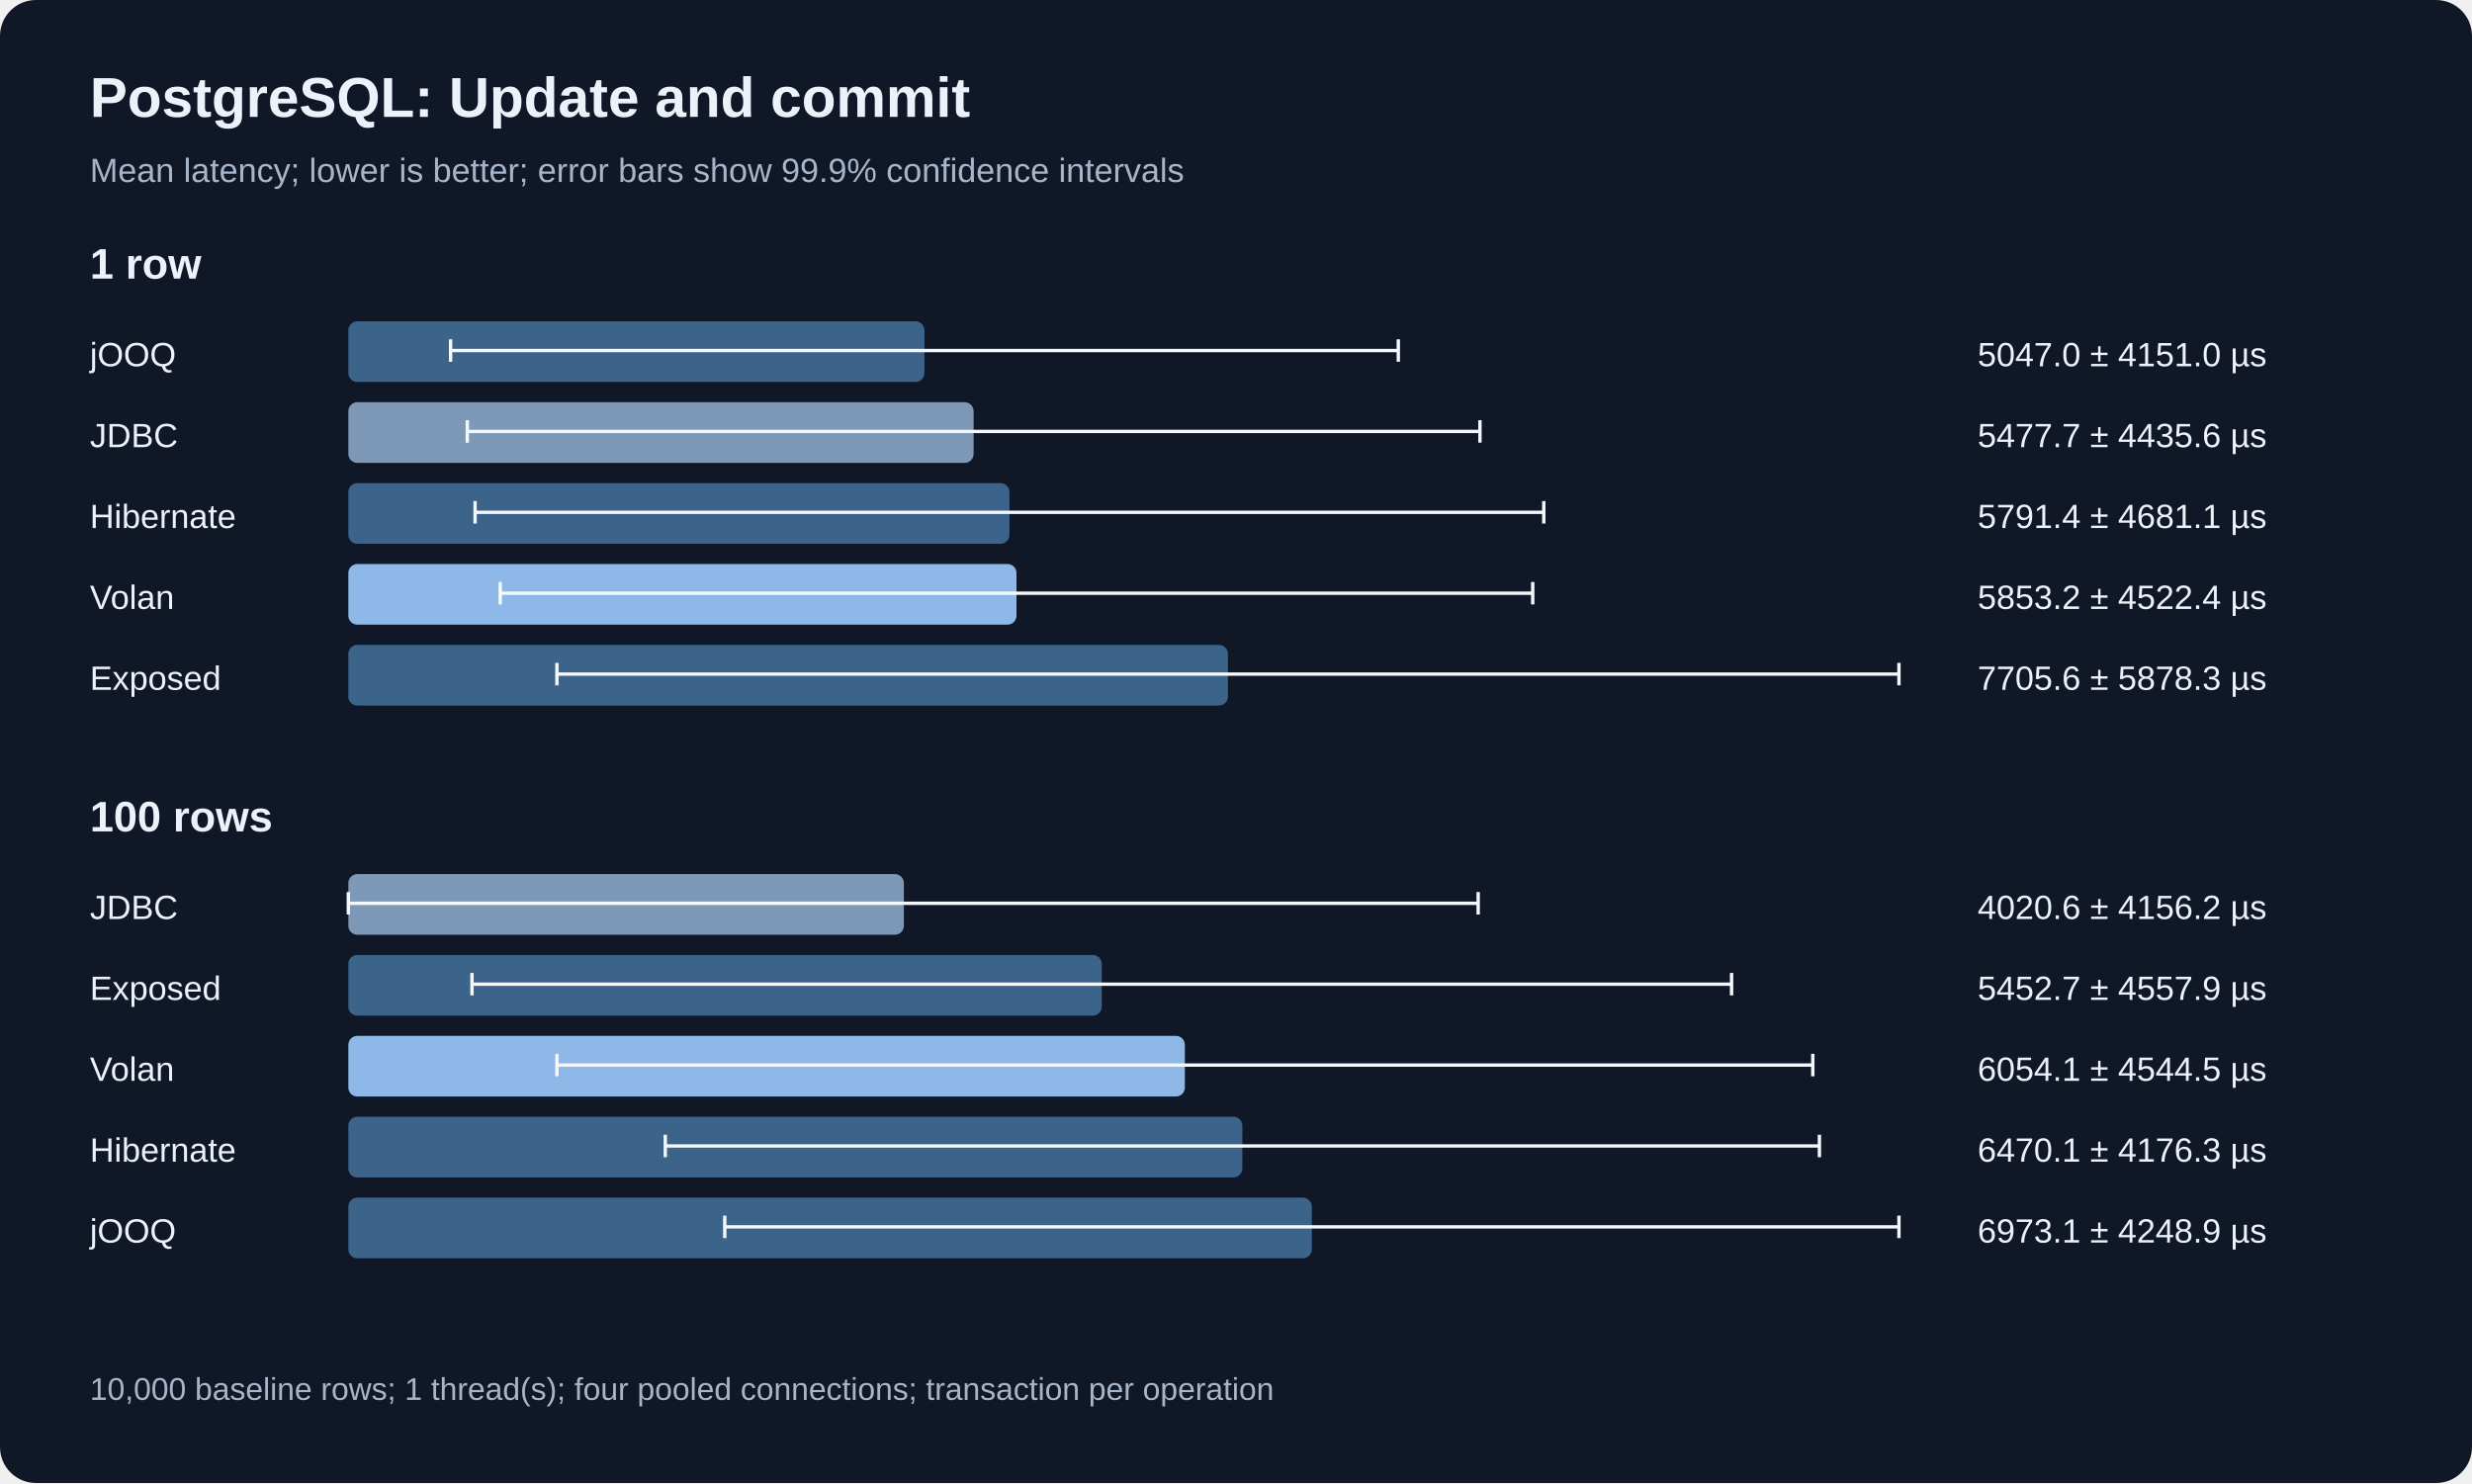
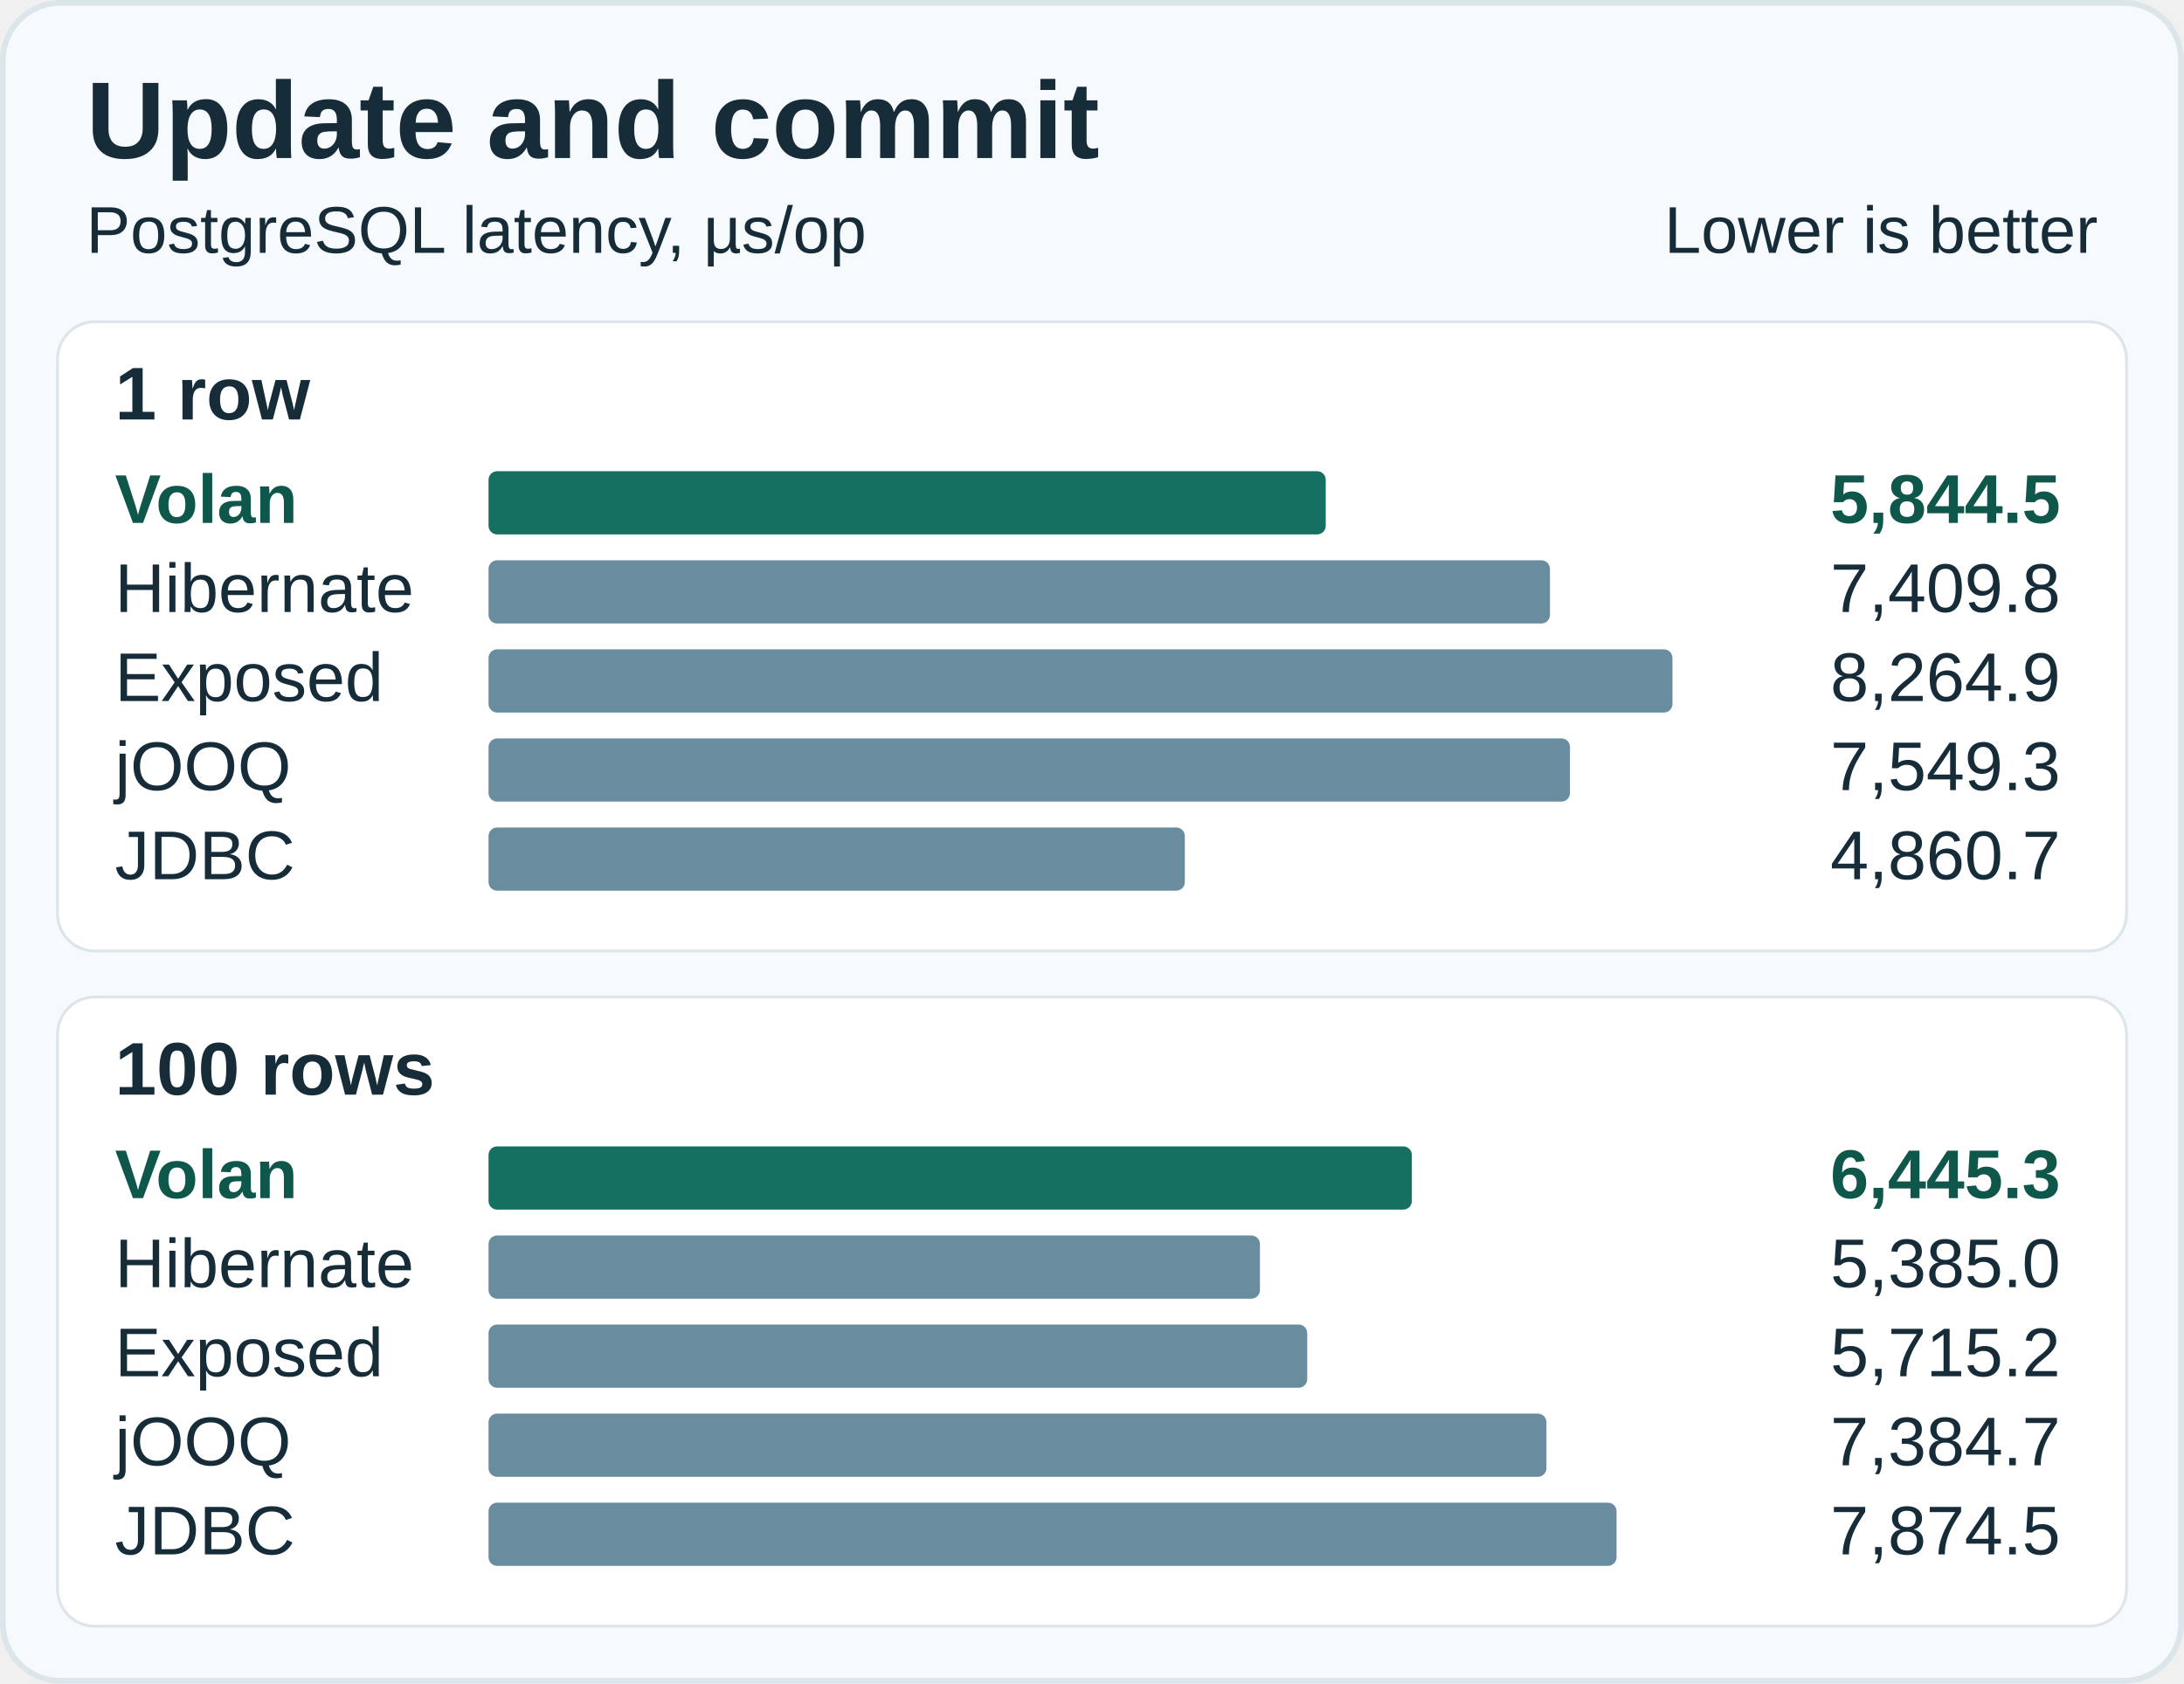
- <svg xmlns="http://www.w3.org/2000/svg" width="1100" height="660" viewBox="0 0 1100 660" role="img" aria-labelledby="title desc">
-   <rect width="1100" height="660" rx="16" fill="#101827" />
-   <g font-family="Segoe UI,Arial,sans-serif" fill="#edf2fa">
-     <text x="40" y="52" font-size="25" font-weight="700">PostgreSQL: Update and commit</text>
-     <text x="40" y="81" font-size="15" fill="#a7b5ca">Mean latency; lower is better; error bars show 99.9% confidence intervals</text>
-     <text x="40" y="124" font-size="19" font-weight="600">1 row</text>
-     <text x="40" y="163" font-size="15">jOOQ</text>
-     <rect x="155" y="143" width="256.37" height="27" rx="4" fill="#3c638a" />
-     <path d="M 200.51,156 H 622.22 M 200.51,151 v 10 M 622.22,151 v 10" stroke="#f4f7fb" stroke-width="1.5" />
-     <text x="880" y="163" font-size="15">5047.0 ± 4151.0 µs</text>
-     <text x="40" y="199" font-size="15">JDBC</text>
-     <rect x="155" y="179" width="278.24" height="27" rx="4" fill="#7e98b7" />
-     <path d="M 207.93,192 H 658.55 M 207.93,187 v 10 M 658.55,187 v 10" stroke="#f4f7fb" stroke-width="1.5" />
-     <text x="880" y="199" font-size="15">5477.7 ± 4435.6 µs</text>
-     <text x="40" y="235" font-size="15">Hibernate</text>
-     <rect x="155" y="215" width="294.18" height="27" rx="4" fill="#3c638a" />
-     <path d="M 211.40,228 H 686.96 M 211.40,223 v 10 M 686.96,223 v 10" stroke="#f4f7fb" stroke-width="1.5" />
-     <text x="880" y="235" font-size="15">5791.4 ± 4681.1 µs</text>
-     <text x="40" y="271" font-size="15">Volan</text>
-     <rect x="155" y="251" width="297.32" height="27" rx="4" fill="#8db8e8" />
-     <path d="M 222.60,264 H 682.04 M 222.60,259 v 10 M 682.04,259 v 10" stroke="#f4f7fb" stroke-width="1.5" />
-     <text x="880" y="271" font-size="15">5853.2 ± 4522.4 µs</text>
-     <text x="40" y="307" font-size="15">Exposed</text>
-     <rect x="155" y="287" width="391.41" height="27" rx="4" fill="#3c638a" />
-     <path d="M 247.82,300 H 845.00 M 247.82,295 v 10 M 845.00,295 v 10" stroke="#f4f7fb" stroke-width="1.5" />
-     <text x="880" y="307" font-size="15">7705.6 ± 5878.3 µs</text>
-     <text x="40" y="370" font-size="19" font-weight="600">100 rows</text>
-     <text x="40" y="409" font-size="15">JDBC</text>
-     <rect x="155" y="389" width="247.21" height="27" rx="4" fill="#7e98b7" />
-     <path d="M 155.00,402 H 657.76 M 155.00,397 v 10 M 657.76,397 v 10" stroke="#f4f7fb" stroke-width="1.5" />
-     <text x="880" y="409" font-size="15">4020.6 ± 4156.2 µs</text>
-     <text x="40" y="445" font-size="15">Exposed</text>
-     <rect x="155" y="425" width="335.27" height="27" rx="4" fill="#3c638a" />
-     <path d="M 210.02,438 H 770.52 M 210.02,433 v 10 M 770.52,433 v 10" stroke="#f4f7fb" stroke-width="1.5" />
-     <text x="880" y="445" font-size="15">5452.7 ± 4557.9 µs</text>
-     <text x="40" y="481" font-size="15">Volan</text>
-     <rect x="155" y="461" width="372.25" height="27" rx="4" fill="#8db8e8" />
-     <path d="M 247.82,474 H 806.67 M 247.82,469 v 10 M 806.67,469 v 10" stroke="#f4f7fb" stroke-width="1.5" />
-     <text x="880" y="481" font-size="15">6054.1 ± 4544.5 µs</text>
-     <text x="40" y="517" font-size="15">Hibernate</text>
-     <rect x="155" y="497" width="397.83" height="27" rx="4" fill="#3c638a" />
-     <path d="M 296.04,510 H 809.61 M 296.04,505 v 10 M 809.61,505 v 10" stroke="#f4f7fb" stroke-width="1.5" />
-     <text x="880" y="517" font-size="15">6470.1 ± 4176.3 µs</text>
-     <text x="40" y="553" font-size="15">jOOQ</text>
-     <rect x="155" y="533" width="428.75" height="27" rx="4" fill="#3c638a" />
-     <path d="M 322.50,546 H 845.00 M 322.50,541 v 10 M 845.00,541 v 10" stroke="#f4f7fb" stroke-width="1.5" />
-     <text x="880" y="553" font-size="15">6973.1 ± 4248.9 µs</text>
-     <text x="40" y="623" fill="#a7b5ca" font-size="14">10,000 baseline rows; 1 thread(s); four pooled connections; transaction per operation</text>
+ <svg xmlns="http://www.w3.org/2000/svg" width="760" height="586" viewBox="0 0 760 586" role="img" aria-labelledby="title desc">
+   <rect x="1" y="1" width="758" height="584" rx="20" fill="#F7FAFC" stroke="#DCE5EA" stroke-width="2" />
+   <g font-family="Segoe UI,Arial,sans-serif" fill="#162C39">
+     <text x="30" y="55" font-size="38" font-weight="700">Update and commit</text>
+     <text x="30" y="88" font-size="23">PostgreSQL latency, µs/op</text>
+     <text x="730" y="88" font-size="23" text-anchor="end">Lower is better</text>
+     <rect x="20" y="112" width="720" height="219" rx="13" fill="#FFFFFF" stroke="#DCE5EA" />
+     <text x="40" y="146" font-size="26" font-weight="700">1 row</text>
+     <text x="40" y="182" font-size="24" fill="#0E574A" font-weight="700">Volan</text>
+     <rect x="170" y="164" width="291.34" height="22" rx="3" fill="#167061" />
+     <text x="717" y="182" font-size="24" fill="#0E574A" font-weight="700" text-anchor="end">5,844.5</text>
+     <text x="40" y="213" font-size="24" fill="#162C39" font-weight="500">Hibernate</text>
+     <rect x="170" y="195" width="369.37" height="22" rx="3" fill="#698D9E" />
+     <text x="717" y="213" font-size="24" fill="#162C39" font-weight="500" text-anchor="end">7,409.8</text>
+     <text x="40" y="244" font-size="24" fill="#162C39" font-weight="500">Exposed</text>
+     <rect x="170" y="226" width="412.00" height="22" rx="3" fill="#698D9E" />
+     <text x="717" y="244" font-size="24" fill="#162C39" font-weight="500" text-anchor="end">8,264.9</text>
+     <text x="40" y="275" font-size="24" fill="#162C39" font-weight="500">jOOQ</text>
+     <rect x="170" y="257" width="376.33" height="22" rx="3" fill="#698D9E" />
+     <text x="717" y="275" font-size="24" fill="#162C39" font-weight="500" text-anchor="end">7,549.3</text>
+     <text x="40" y="306" font-size="24" fill="#162C39" font-weight="500">JDBC</text>
+     <rect x="170" y="288" width="242.30" height="22" rx="3" fill="#698D9E" />
+     <text x="717" y="306" font-size="24" fill="#162C39" font-weight="500" text-anchor="end">4,860.7</text>
+     <rect x="20" y="347" width="720" height="219" rx="13" fill="#FFFFFF" stroke="#DCE5EA" />
+     <text x="40" y="381" font-size="26" font-weight="700">100 rows</text>
+     <text x="40" y="417" font-size="24" fill="#0E574A" font-weight="700">Volan</text>
+     <rect x="170" y="399" width="321.30" height="22" rx="3" fill="#167061" />
+     <text x="717" y="417" font-size="24" fill="#0E574A" font-weight="700" text-anchor="end">6,445.3</text>
+     <text x="40" y="448" font-size="24" fill="#162C39" font-weight="500">Hibernate</text>
+     <rect x="170" y="430" width="268.44" height="22" rx="3" fill="#698D9E" />
+     <text x="717" y="448" font-size="24" fill="#162C39" font-weight="500" text-anchor="end">5,385.0</text>
+     <text x="40" y="479" font-size="24" fill="#162C39" font-weight="500">Exposed</text>
+     <rect x="170" y="461" width="284.90" height="22" rx="3" fill="#698D9E" />
+     <text x="717" y="479" font-size="24" fill="#162C39" font-weight="500" text-anchor="end">5,715.2</text>
+     <text x="40" y="510" font-size="24" fill="#162C39" font-weight="500">jOOQ</text>
+     <rect x="170" y="492" width="368.13" height="22" rx="3" fill="#698D9E" />
+     <text x="717" y="510" font-size="24" fill="#162C39" font-weight="500" text-anchor="end">7,384.7</text>
+     <text x="40" y="541" font-size="24" fill="#162C39" font-weight="500">JDBC</text>
+     <rect x="170" y="523" width="392.54" height="22" rx="3" fill="#698D9E" />
+     <text x="717" y="541" font-size="24" fill="#162C39" font-weight="500" text-anchor="end">7,874.5</text>
  </g>
</svg>
